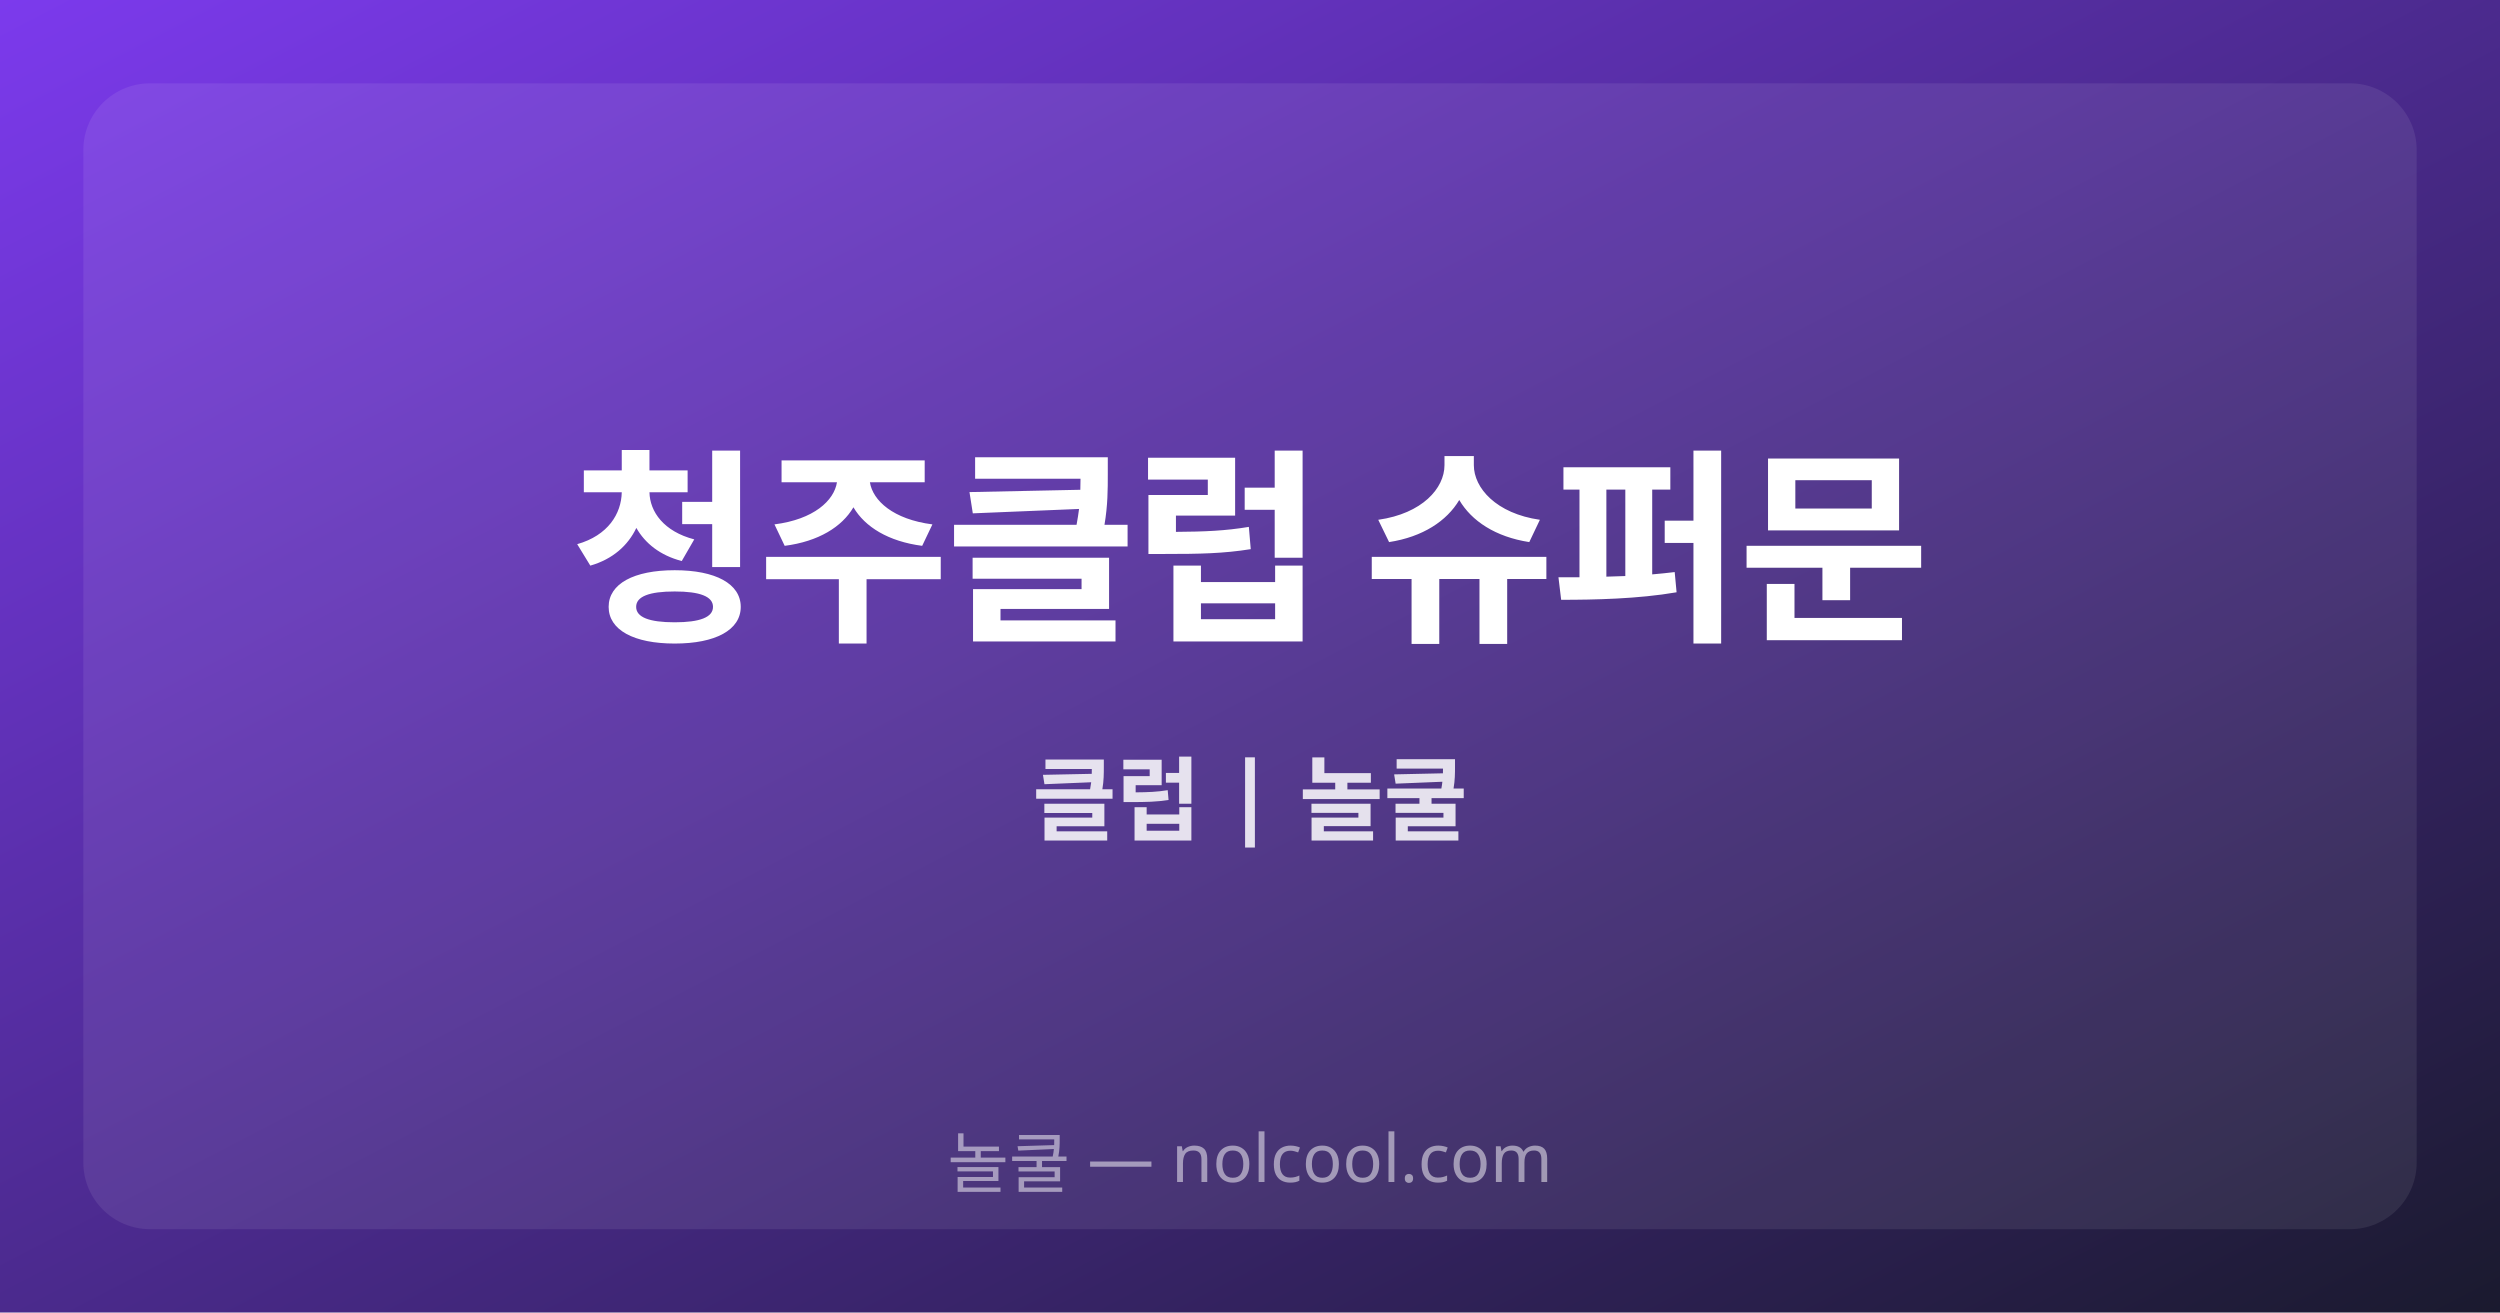
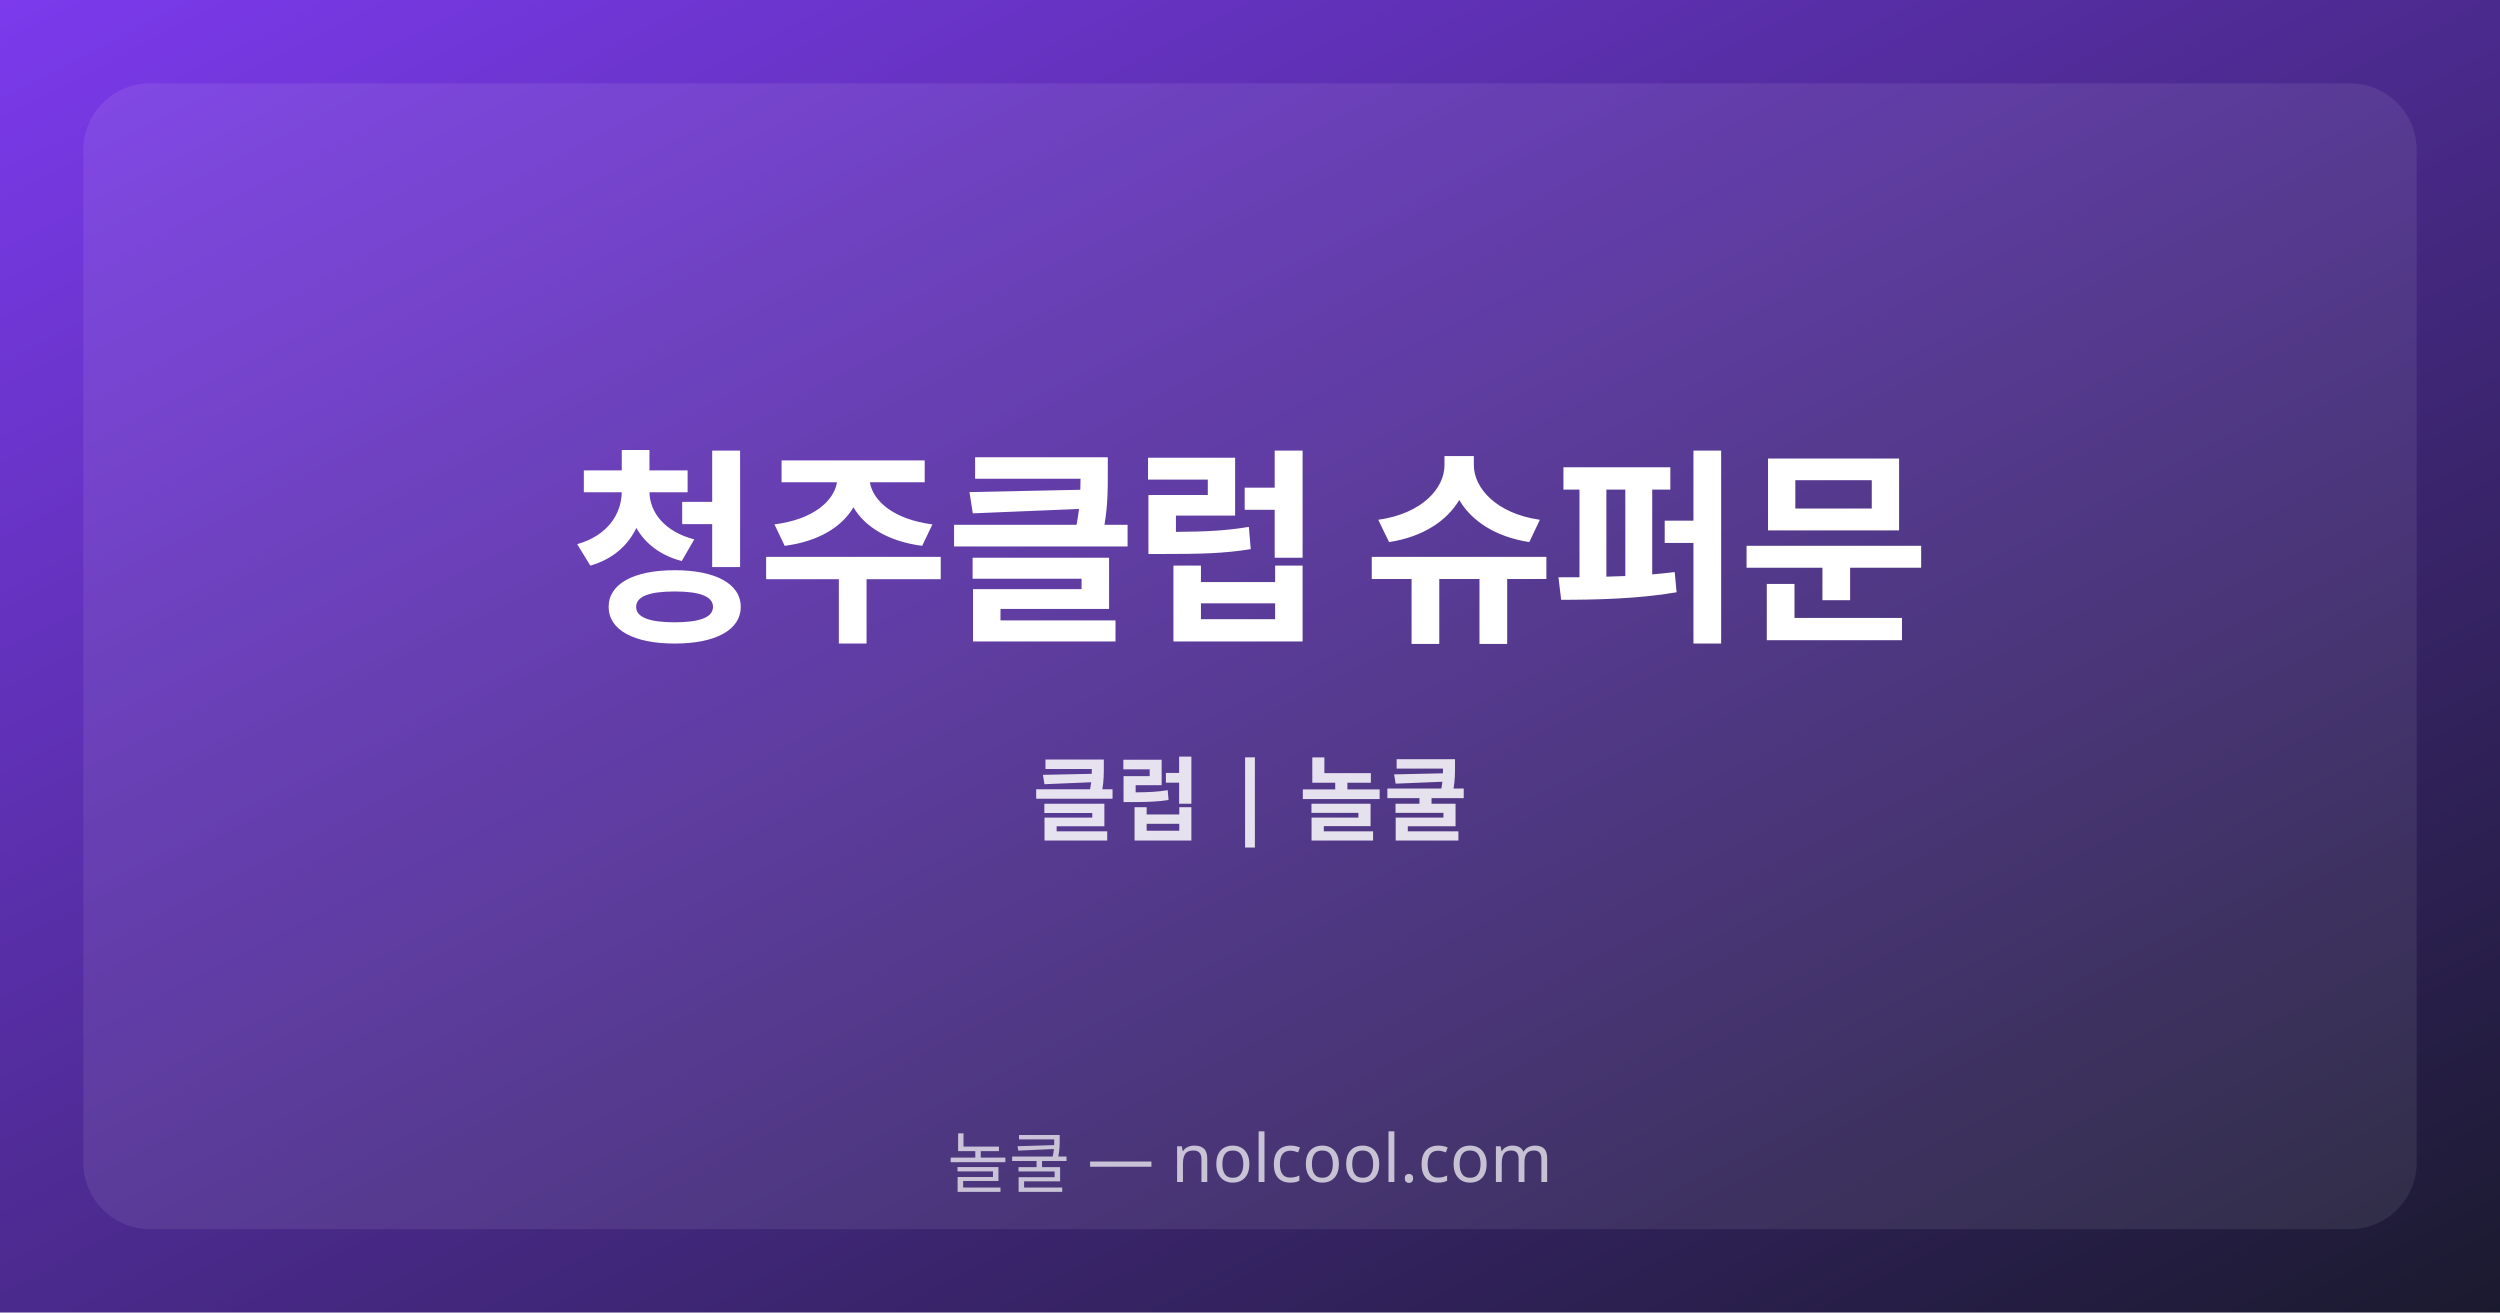
<svg xmlns="http://www.w3.org/2000/svg" width="1200" height="630" viewBox="0 0 1200 630">
  <defs>
    <linearGradient id="bg" x1="0%" y1="0%" x2="100%" y2="100%">
      <stop offset="0%" style="stop-color:#7C3AED;stop-opacity:1" />
      <stop offset="100%" style="stop-color:#1a1a2e;stop-opacity:1" />
    </linearGradient>
  </defs>
  <rect width="1200" height="630" fill="url(#bg)" />
  <rect x="40" y="40" width="1120" height="550" rx="32" fill="rgba(255,255,255,0.08)" />
  <text x="600" y="300" text-anchor="middle" font-family="sans-serif" font-size="100" font-weight="900" fill="white" letter-spacing="-0.02em">청주클럽 슈퍼문</text>
  <text x="600" y="400" text-anchor="middle" font-family="sans-serif" font-size="44" font-weight="600" fill="rgba(255,255,255,0.85)">클럽 | 놀쿨</text>
-   <text x="600" y="570" text-anchor="middle" font-family="sans-serif" font-size="32" font-weight="500" fill="rgba(255,255,255,0.5)">놀쿨 — nolcool.com</text>
+   <text x="600" y="570" text-anchor="middle" font-family="sans-serif" font-size="32" font-weight="500" fill="rgba(255,255,255,0.7)">놀쿨 — nolcool.com</text>
</svg>
